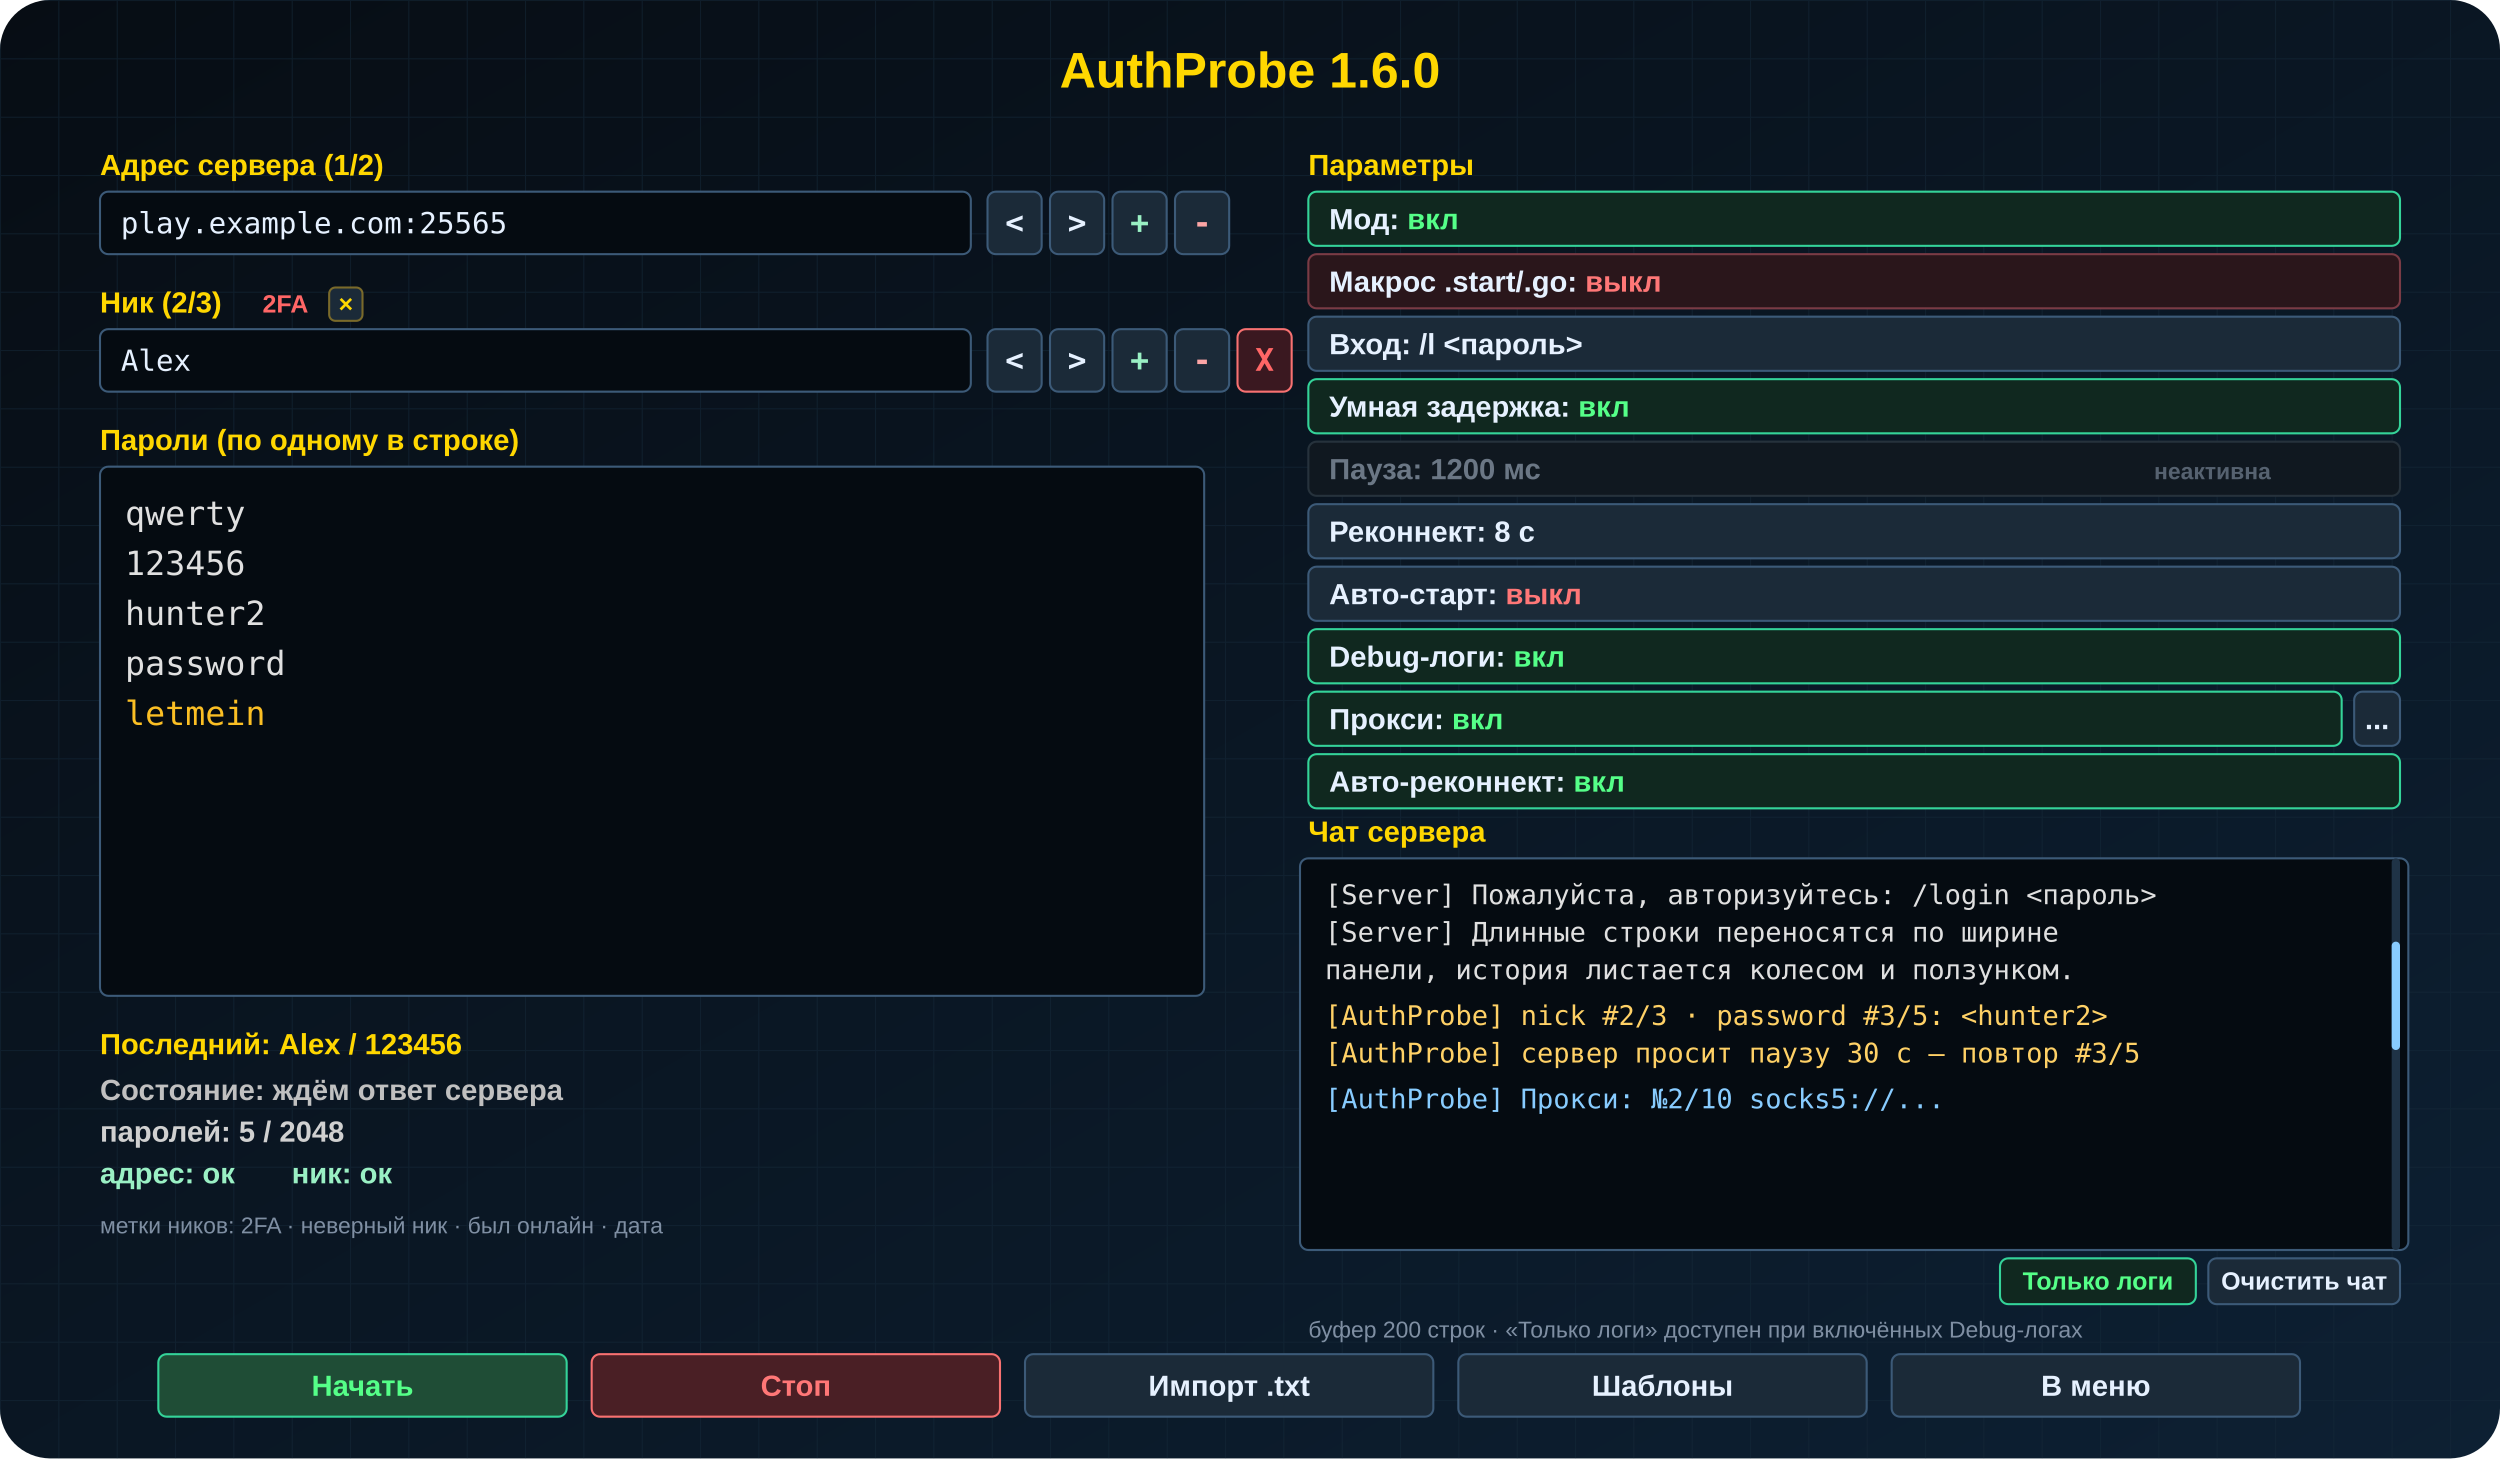
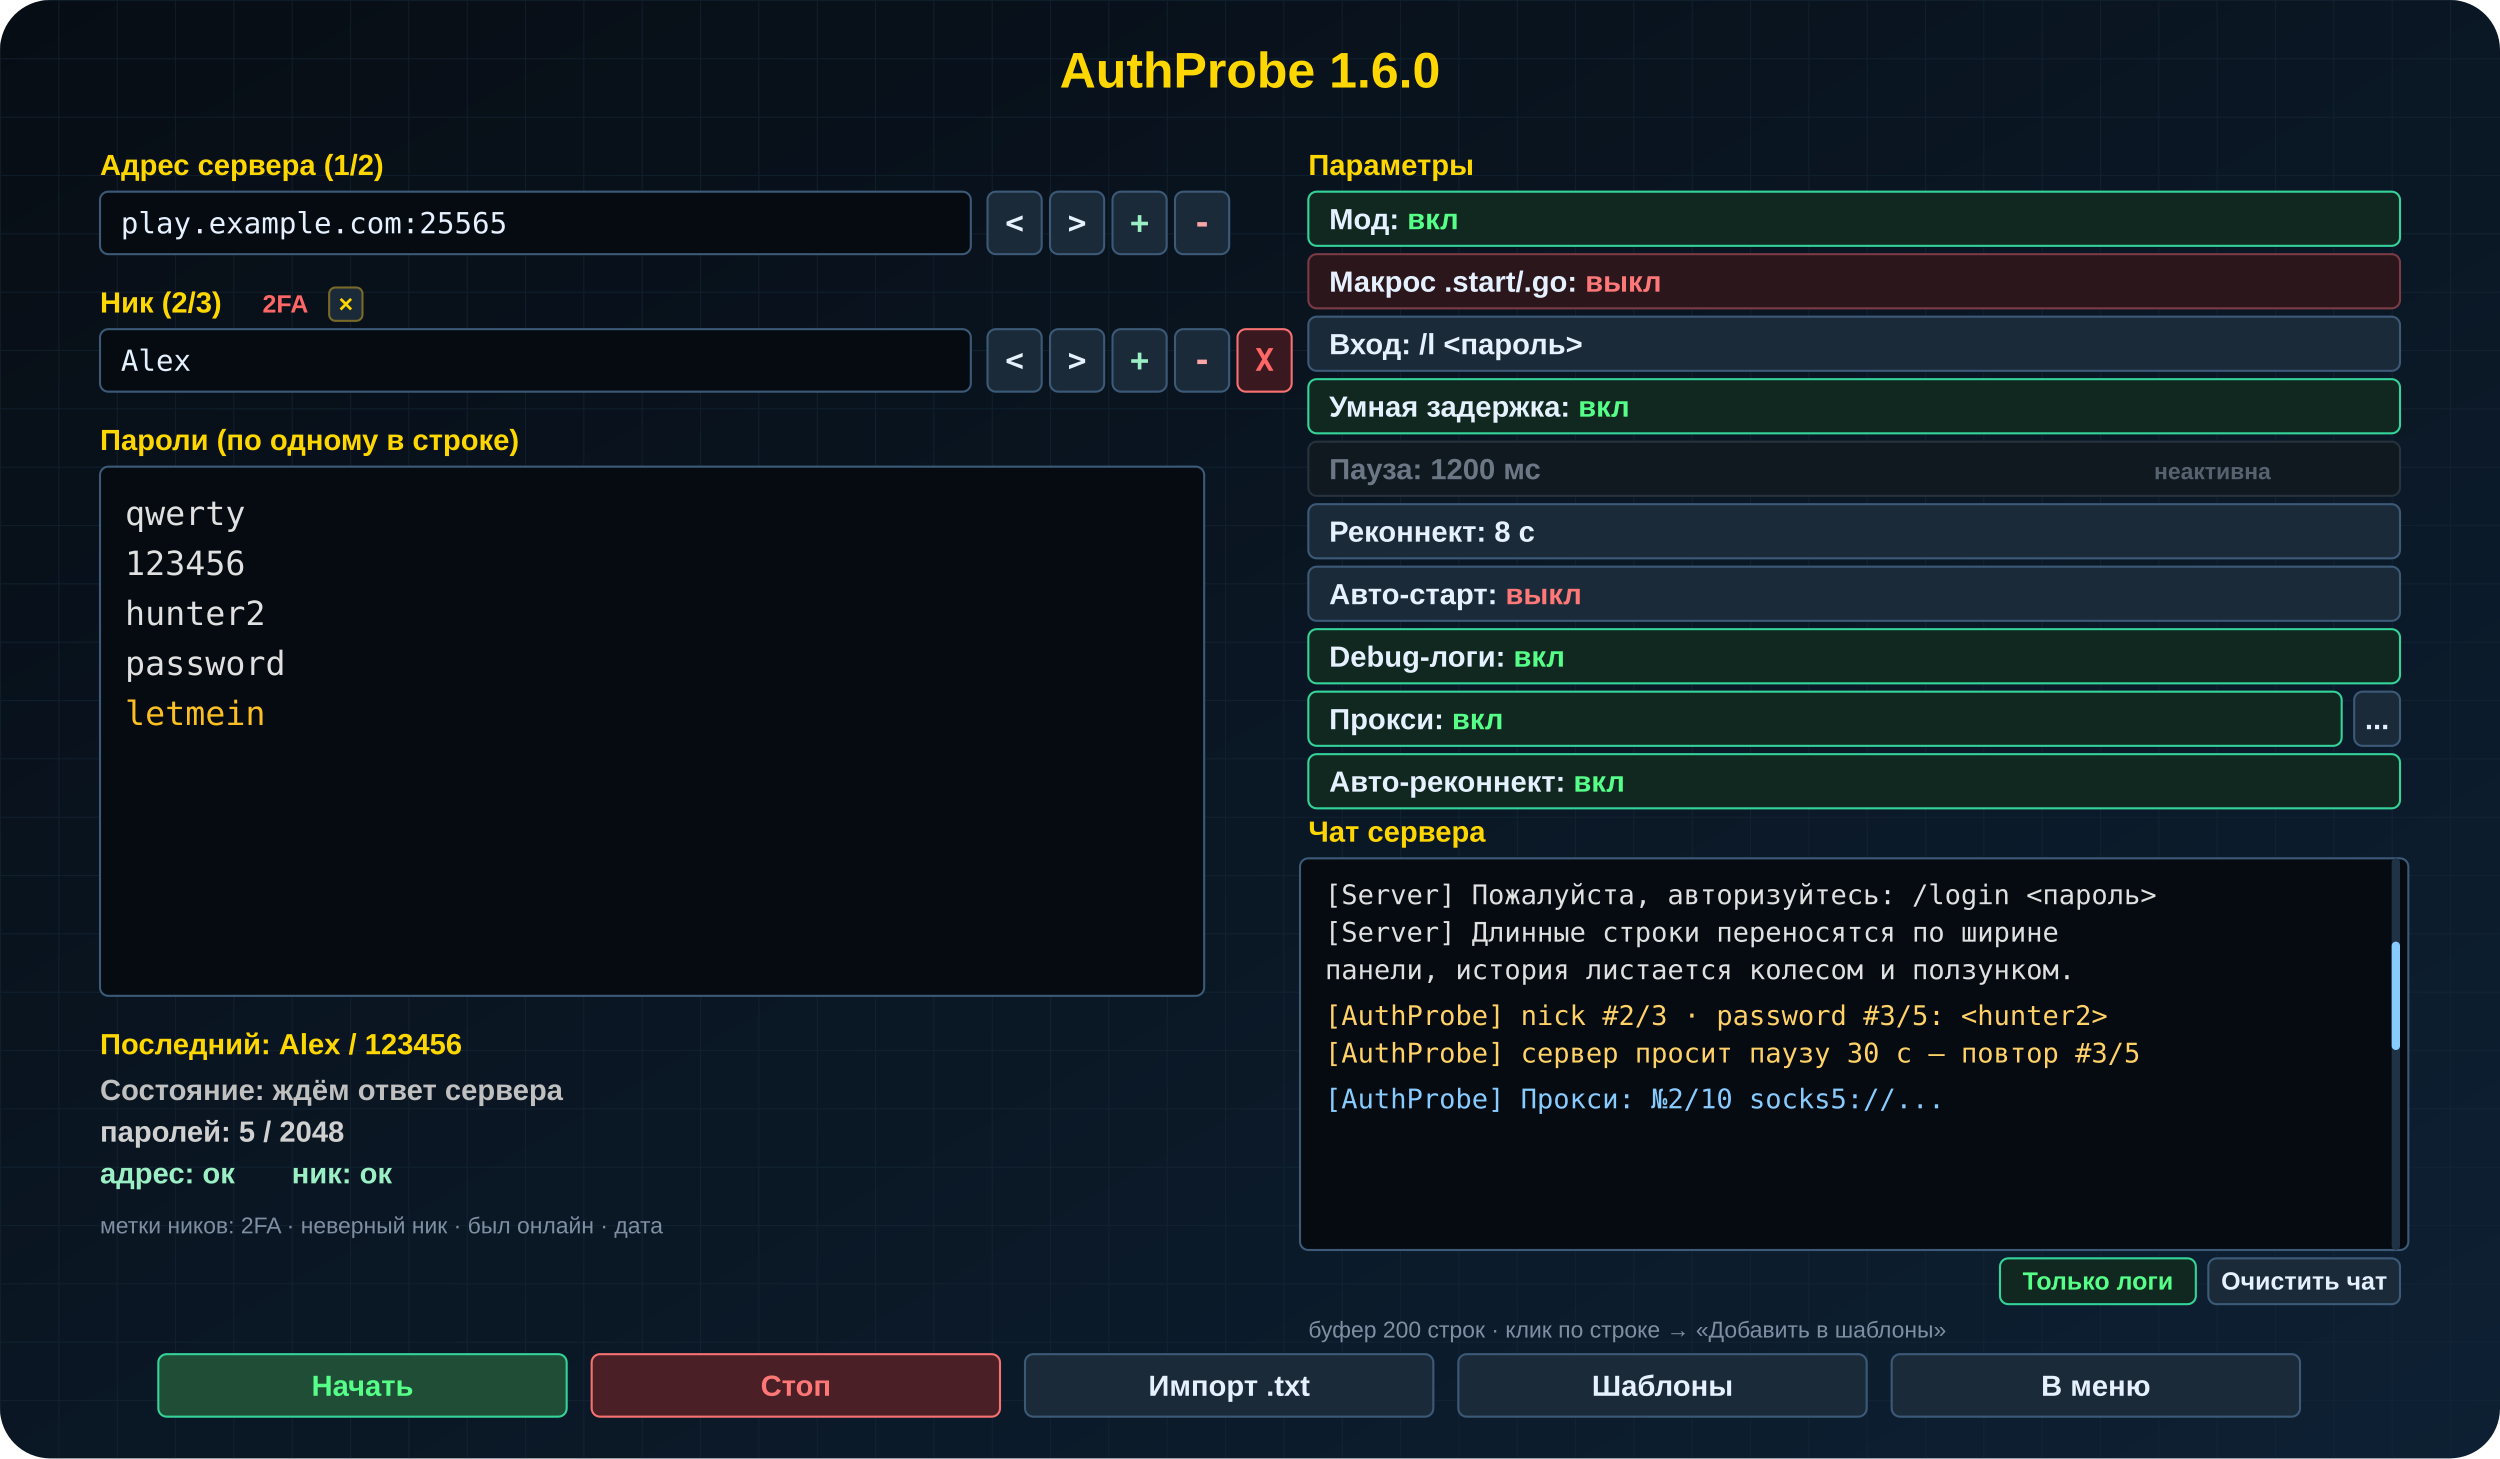
<svg xmlns="http://www.w3.org/2000/svg" width="1200" height="700" viewBox="0 0 1200 700" role="img" aria-label="Схема интерфейса AuthProbe 1.6.0: список серверов, профиль, метка 2FA, умная задержка, прокси и чат с логами">
  <defs>
    <linearGradient id="bg" x1="0" y1="0" x2="1" y2="1">
      <stop offset="0" stop-color="#070d14" />
      <stop offset="1" stop-color="#0d2033" />
    </linearGradient>
    <pattern id="grid" width="28" height="28" patternUnits="userSpaceOnUse">
      <path d="M 28 0 L 0 0 0 28" fill="none" stroke="#142838" stroke-width="1" opacity="0.55" />
    </pattern>
  </defs>
  <rect width="1200" height="700" rx="24" fill="url(#bg)" />
  <rect width="1200" height="700" rx="24" fill="url(#grid)" />
  <text x="600" y="42" text-anchor="middle" font-family="Segoe UI, Arial, sans-serif" font-size="24" font-weight="700" fill="#ffd700">AuthProbe 1.6.0</text>
  <g font-family="Segoe UI, Arial, sans-serif" font-size="14" font-weight="600">
    <text x="48" y="84" fill="#ffd700">Адрес сервера (1/2)</text>
    <rect x="48" y="92" width="418" height="30" rx="4" fill="#050b11" stroke="#3c5a78" />
    <text x="58" y="112" font-family="Consolas, monospace" font-weight="400" fill="#e6f1ff">play.example.com:25565</text>
    <g font-family="Consolas, monospace" font-size="15">
      <rect x="474" y="92" width="26" height="30" rx="4" fill="#1b2a38" stroke="#3c5a78" />
      <text x="487" y="112" text-anchor="middle" fill="#e6f1ff">&lt;</text>
      <rect x="504" y="92" width="26" height="30" rx="4" fill="#1b2a38" stroke="#3c5a78" />
      <text x="517" y="112" text-anchor="middle" fill="#e6f1ff">&gt;</text>
      <rect x="534" y="92" width="26" height="30" rx="4" fill="#1b2a38" stroke="#3c5a78" />
      <text x="547" y="112" text-anchor="middle" fill="#9af0c4">+</text>
      <rect x="564" y="92" width="26" height="30" rx="4" fill="#1b2a38" stroke="#3c5a78" />
      <text x="577" y="112" text-anchor="middle" fill="#fca5a5">-</text>
    </g>
    <text x="48" y="150" fill="#ffd700">Ник (2/3)</text>
    <text x="126" y="150" font-size="12" fill="#ff6666">2FA</text>
    <rect x="158" y="138" width="16" height="16" rx="3" fill="#1b2a38" stroke="#7a6a2a" />
    <text x="166" y="150" text-anchor="middle" font-size="12" fill="#ffd700">×</text>
    <rect x="48" y="158" width="418" height="30" rx="4" fill="#050b11" stroke="#3c5a78" />
    <text x="58" y="178" font-family="Consolas, monospace" font-weight="400" fill="#e6f1ff">Alex</text>
    <g font-family="Consolas, monospace" font-size="15">
      <rect x="474" y="158" width="26" height="30" rx="4" fill="#1b2a38" stroke="#3c5a78" />
      <text x="487" y="178" text-anchor="middle" fill="#e6f1ff">&lt;</text>
      <rect x="504" y="158" width="26" height="30" rx="4" fill="#1b2a38" stroke="#3c5a78" />
      <text x="517" y="178" text-anchor="middle" fill="#e6f1ff">&gt;</text>
      <rect x="534" y="158" width="26" height="30" rx="4" fill="#1b2a38" stroke="#3c5a78" />
      <text x="547" y="178" text-anchor="middle" fill="#9af0c4">+</text>
      <rect x="564" y="158" width="26" height="30" rx="4" fill="#1b2a38" stroke="#3c5a78" />
      <text x="577" y="178" text-anchor="middle" fill="#fca5a5">-</text>
      <rect x="594" y="158" width="26" height="30" rx="4" fill="#3a1820" stroke="#f87171" />
      <text x="607" y="178" text-anchor="middle" fill="#ff6666">X</text>
    </g>
    <text x="48" y="216" fill="#ffd700">Пароли (по одному в строке)</text>
    <rect x="48" y="224" width="530" height="254" rx="4" fill="#050b11" stroke="#3c5a78" />
    <g font-family="Consolas, monospace" font-size="16" font-weight="400" fill="#e0e0e0">
      <text x="60" y="252">qwerty</text>
      <text x="60" y="276">123456</text>
      <text x="60" y="300">hunter2</text>
      <text x="60" y="324">password</text>
      <text x="60" y="348" fill="#fbbf24">letmein</text>
    </g>
    <text x="48" y="506" fill="#ffd700">Последний: Alex / 123456</text>
    <text x="48" y="528" fill="#c0c0c0">Состояние: ждём ответ сервера</text>
    <text x="48" y="548" fill="#d0d0d0">паролей: 5 / 2048</text>
    <text x="48" y="568" fill="#9af0c4">адрес: ок</text>
    <text x="140" y="568" fill="#9af0c4">ник: ок</text>
    <text x="48" y="592" font-size="11" font-weight="400" fill="#7f8fa3">метки ников: 2FA · неверный ник · был онлайн · дата</text>
    <text x="628" y="84" fill="#ffd700">Параметры</text>
    <g font-family="Segoe UI, Arial, sans-serif" font-size="14" font-weight="600">
      <rect x="628" y="92" width="524" height="26" rx="4" fill="#10281f" stroke="#34d399" />
      <text x="638" y="110" fill="#e6f1ff">Мод: <tspan fill="#55ff88">вкл</tspan>
      </text>
      <rect x="628" y="122" width="524" height="26" rx="4" fill="#2a161b" stroke="#7a3b45" />
      <text x="638" y="140" fill="#e6f1ff">Макрос .start/.go: <tspan fill="#ff7777">выкл</tspan>
      </text>
      <rect x="628" y="152" width="524" height="26" rx="4" fill="#1b2a38" stroke="#3c5a78" />
      <text x="638" y="170" fill="#e6f1ff">Вход: /l &lt;пароль&gt;</text>
      <rect x="628" y="182" width="524" height="26" rx="4" fill="#10281f" stroke="#34d399" />
      <text x="638" y="200" fill="#e6f1ff">Умная задержка: <tspan fill="#55ff88">вкл</tspan>
      </text>
      <rect x="628" y="212" width="524" height="26" rx="4" fill="#101820" stroke="#26323c" />
      <text x="638" y="230" fill="#6b7785">Пауза: 1200 мс</text>
      <text x="1090" y="230" text-anchor="end" font-size="11" fill="#566270">неактивна</text>
      <rect x="628" y="242" width="524" height="26" rx="4" fill="#1b2a38" stroke="#3c5a78" />
      <text x="638" y="260" fill="#e6f1ff">Реконнект: 8 с</text>
      <rect x="628" y="272" width="524" height="26" rx="4" fill="#1b2a38" stroke="#3c5a78" />
      <text x="638" y="290" fill="#e6f1ff">Авто-старт: <tspan fill="#ff7777">выкл</tspan>
      </text>
      <rect x="628" y="302" width="524" height="26" rx="4" fill="#10281f" stroke="#34d399" />
      <text x="638" y="320" fill="#e6f1ff">Debug-логи: <tspan fill="#55ff88">вкл</tspan>
      </text>
      <rect x="628" y="332" width="496" height="26" rx="4" fill="#10281f" stroke="#34d399" />
      <text x="638" y="350" fill="#e6f1ff">Прокси: <tspan fill="#55ff88">вкл</tspan>
      </text>
      <rect x="1130" y="332" width="22" height="26" rx="4" fill="#1b2a38" stroke="#3c5a78" />
      <text x="1141" y="350" text-anchor="middle" fill="#e6f1ff">...</text>
      <rect x="628" y="362" width="524" height="26" rx="4" fill="#10281f" stroke="#34d399" />
      <text x="638" y="380" fill="#e6f1ff">Авто-реконнект: <tspan fill="#55ff88">вкл</tspan>
      </text>
    </g>
    <text x="628" y="404" fill="#ffd700">Чат сервера</text>
    <rect x="624" y="412" width="532" height="188" rx="4" fill="#050b11" stroke="#3c5a78" />
    <g font-family="Consolas, monospace" font-size="13" font-weight="400">
      <text x="636" y="434" fill="#e0e0e0">[Server] Пожалуйста, авторизуйтесь: /login &lt;пароль&gt;</text>
      <text x="636" y="452" fill="#e0e0e0">[Server] Длинные строки переносятся по ширине</text>
      <text x="636" y="470" fill="#e0e0e0">панели, история листается колесом и ползунком.</text>
      <text x="636" y="492" fill="#ffd166">[AuthProbe] nick #2/3 · password #3/5: &lt;hunter2&gt;</text>
      <text x="636" y="510" fill="#ffd166">[AuthProbe] сервер просит паузу 30 с — повтор #3/5</text>
      <text x="636" y="532" fill="#88ccff">[AuthProbe] Прокси: №2/10 socks5://...</text>
    </g>
    <rect x="1148" y="412" width="4" height="188" rx="2" fill="#1f3346" />
    <rect x="1148" y="452" width="4" height="52" rx="2" fill="#88ccff" />
    <rect x="960" y="604" width="94" height="22" rx="4" fill="#10281f" stroke="#34d399" />
    <text x="1007" y="619" text-anchor="middle" font-size="12" fill="#55ff88">Только логи</text>
    <rect x="1060" y="604" width="92" height="22" rx="4" fill="#1b2a38" stroke="#3c5a78" />
    <text x="1106" y="619" text-anchor="middle" font-size="12" fill="#e6f1ff">Очистить чат</text>
-     <text x="628" y="642" font-size="11" font-weight="400" fill="#7f8fa3">буфер 200 строк · «Только логи» доступен при включённых Debug-логах</text>
+     <text x="628" y="642" font-size="11" font-weight="400" fill="#7f8fa3">буфер 200 строк · клик по строке → «Добавить в шаблоны»</text>
    <g font-family="Segoe UI, Arial, sans-serif" font-size="14" font-weight="600">
      <rect x="76" y="650" width="196" height="30" rx="4" fill="#1f4d36" stroke="#34d399" />
      <text x="174" y="670" text-anchor="middle" fill="#55ff88">Начать</text>
      <rect x="284" y="650" width="196" height="30" rx="4" fill="#4a1f25" stroke="#f87171" />
      <text x="382" y="670" text-anchor="middle" fill="#ff7777">Стоп</text>
      <rect x="492" y="650" width="196" height="30" rx="4" fill="#1b2a38" stroke="#3c5a78" />
      <text x="590" y="670" text-anchor="middle" fill="#e6f1ff">Импорт .txt</text>
      <rect x="700" y="650" width="196" height="30" rx="4" fill="#1b2a38" stroke="#3c5a78" />
      <text x="798" y="670" text-anchor="middle" fill="#e6f1ff">Шаблоны</text>
      <rect x="908" y="650" width="196" height="30" rx="4" fill="#1b2a38" stroke="#3c5a78" />
      <text x="1006" y="670" text-anchor="middle" fill="#e6f1ff">В меню</text>
    </g>
  </g>
</svg>
